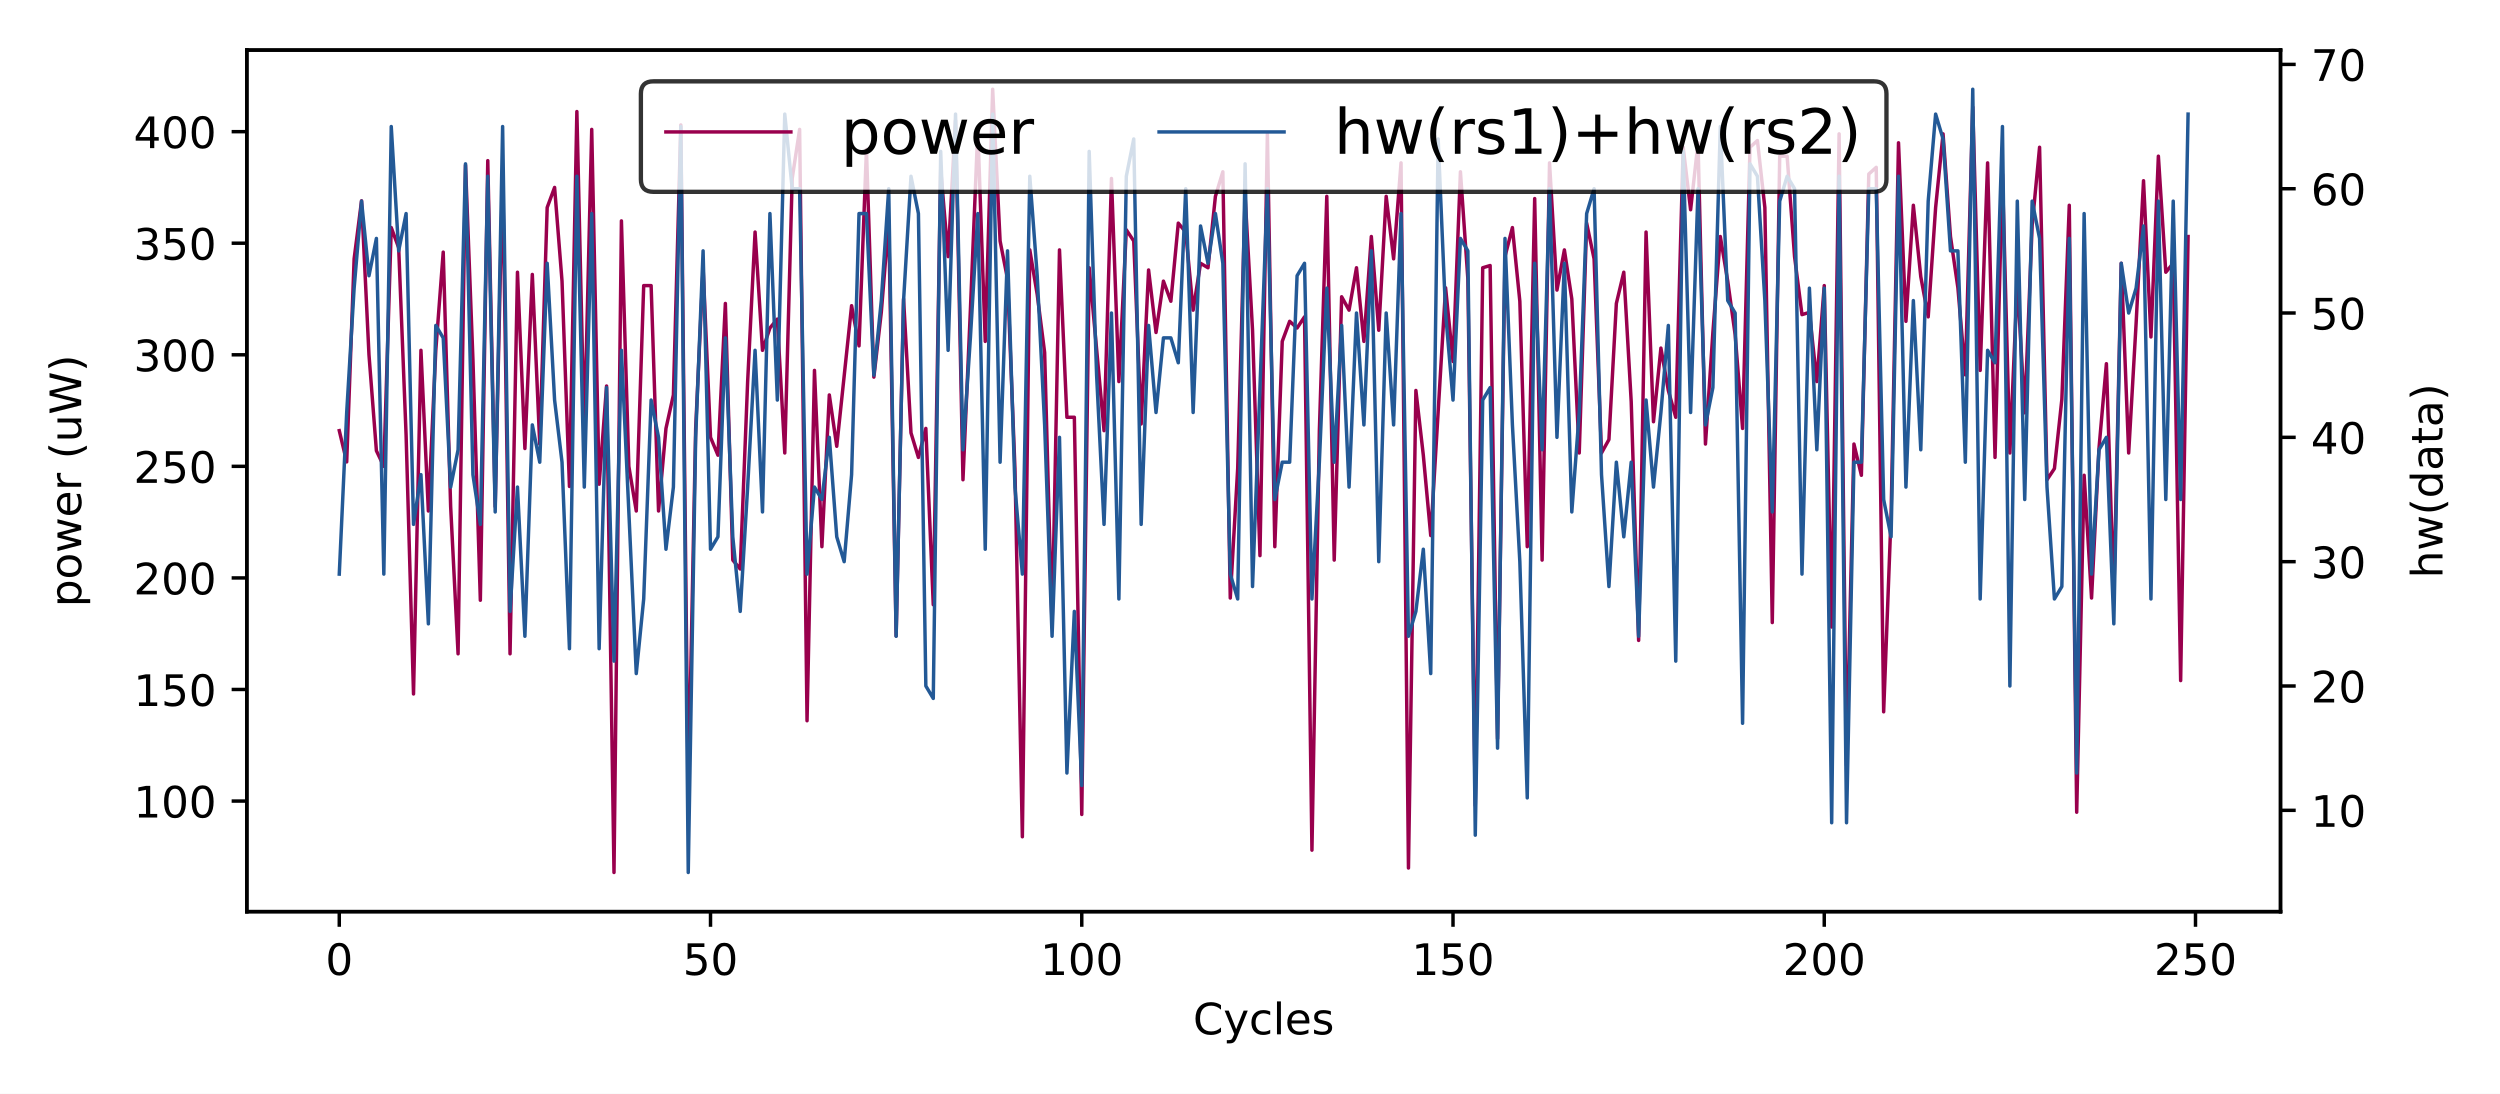
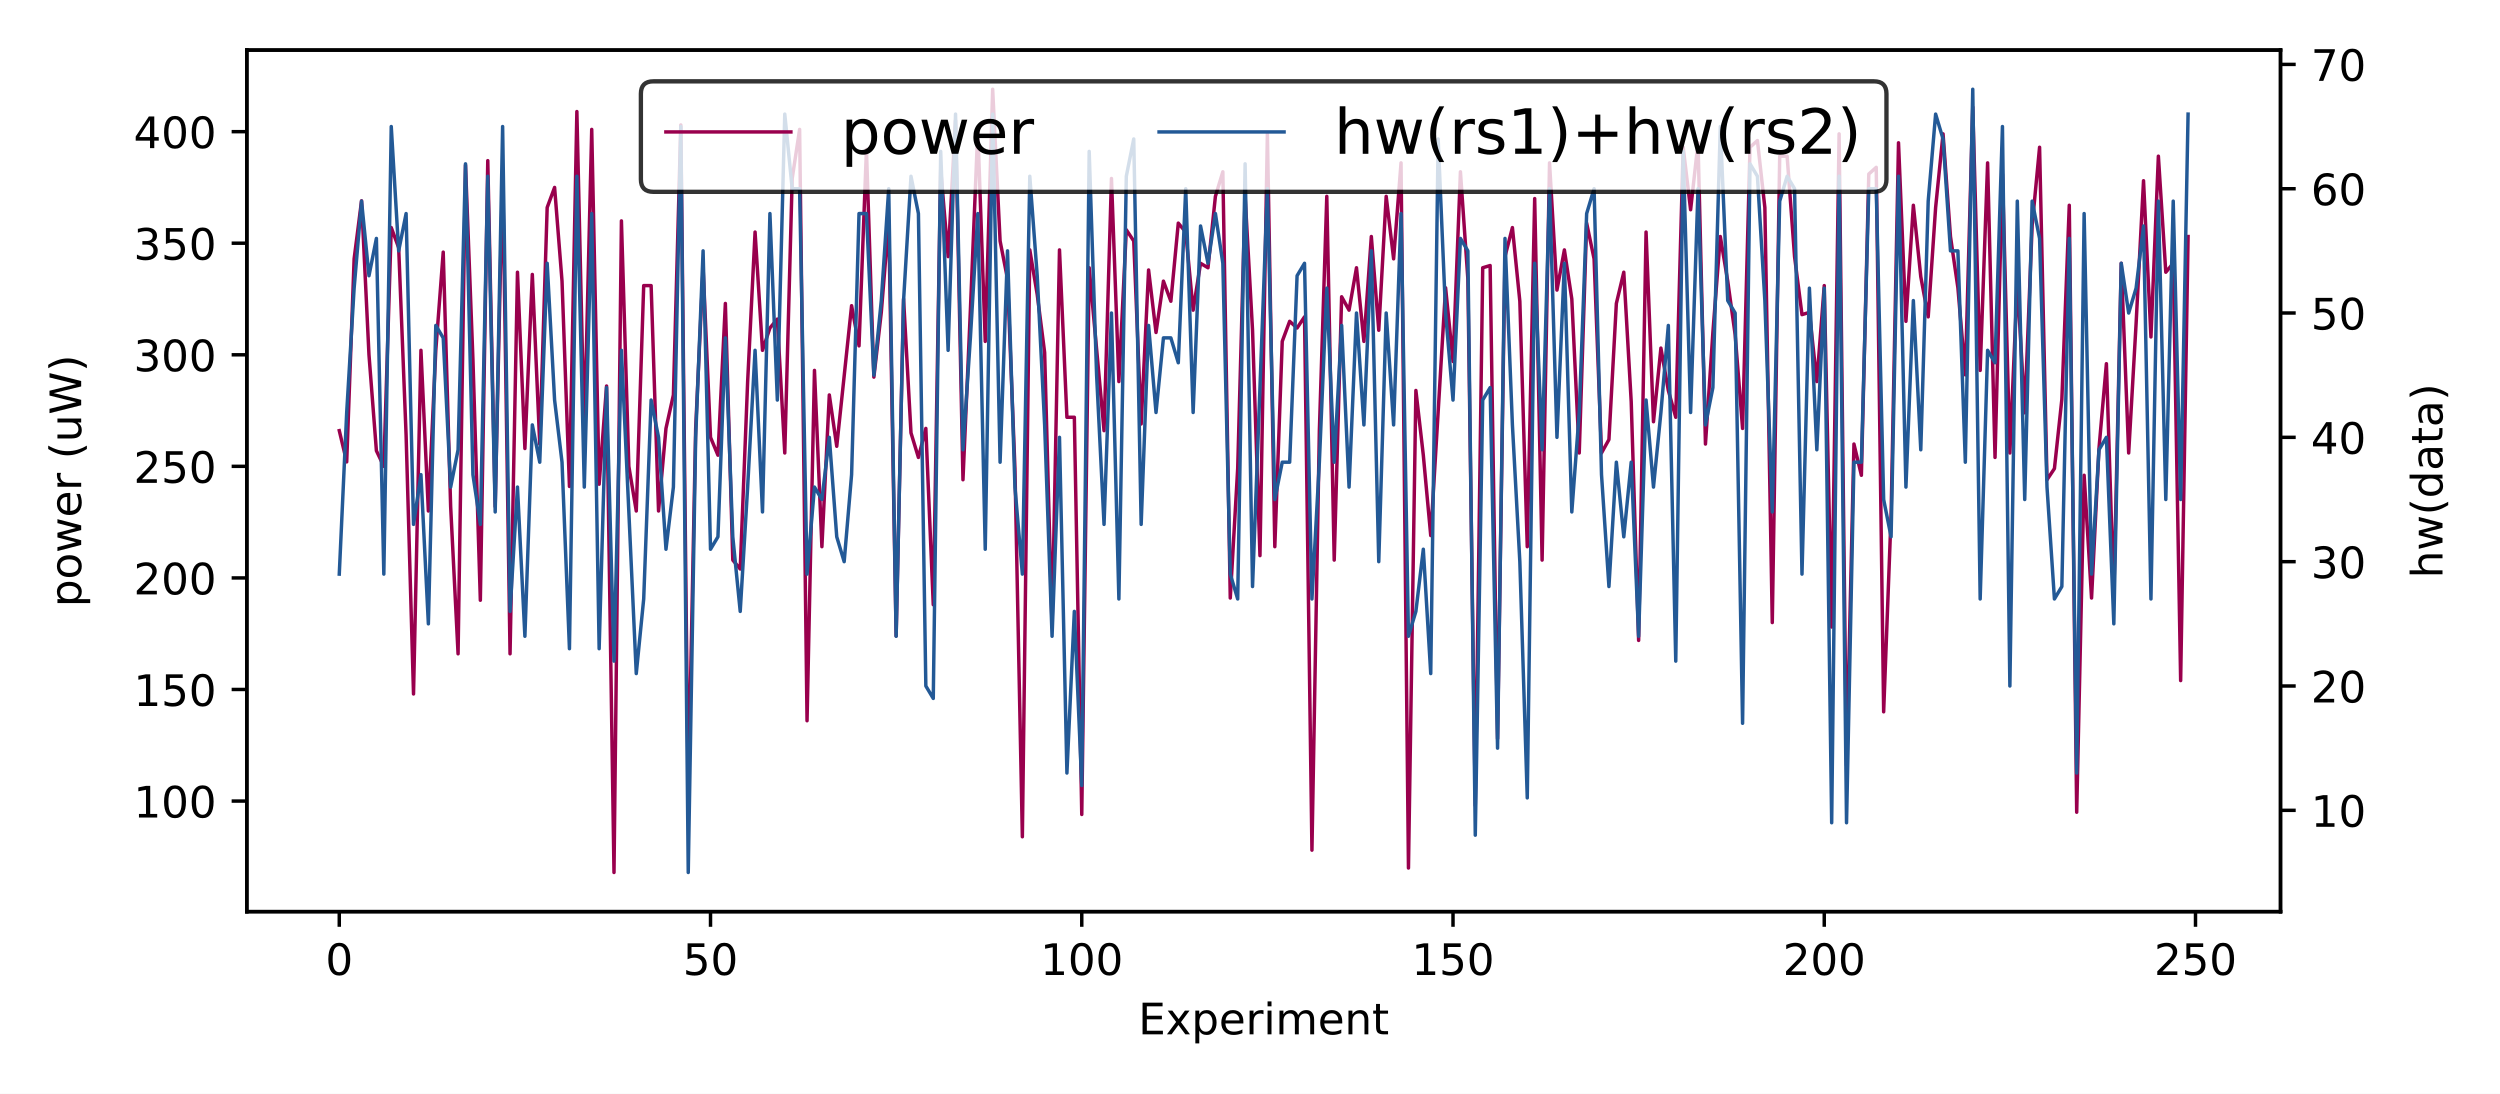
<svg xmlns="http://www.w3.org/2000/svg" xmlns:xlink="http://www.w3.org/1999/xlink" width="576pt" height="252pt" viewBox="0 0 576 252" version="1.1">
  <defs>
    <style type="text/css">*{stroke-linejoin: round; stroke-linecap: butt}</style>
  </defs>
  <g id="figure_1">
    <g id="patch_1">
      <path d="M 0 252  L 576 252  L 576 0  L 0 0  z " style="fill: #ffffff" />
    </g>
    <g id="axes_1">
      <g id="patch_2">
        <path d="M 56.87 210.04  L 525.43 210.04  L 525.43 11.54  L 56.87 11.54  z " style="fill: #ffffff" />
      </g>
      <g id="matplotlib.axis_1">
        <g id="xtick_1">
          <g id="line2d_1">
            <defs>
              <path id="ma6a9ee7b54" d="M 0 0  L 0 3.5  " style="stroke: #000000; stroke-width: 0.8" />
            </defs>
            <g>
              <use xlink:href="#ma6a9ee7b54" x="78.168" y="210.04" style="stroke: #000000; stroke-width: 0.8" />
            </g>
          </g>
          <g id="text_1">
            <text style="font: 10px 'DejaVu Sans', 'Bitstream Vera Sans', 'Computer Modern Sans Serif', 'Lucida Grande', 'Verdana', 'Geneva', 'Lucid', 'Arial', 'Helvetica', 'Avant Garde', sans-serif; text-anchor: middle" x="78.168" y="224.638" transform="rotate(-0 78.16818 224.6384)">0</text>
          </g>
        </g>
        <g id="xtick_2">
          <g id="line2d_2">
            <g>
              <use xlink:href="#ma6a9ee7b54" x="163.703" y="210.04" style="stroke: #000000; stroke-width: 0.8" />
            </g>
          </g>
          <g id="text_2">
            <text style="font: 10px 'DejaVu Sans', 'Bitstream Vera Sans', 'Computer Modern Sans Serif', 'Lucida Grande', 'Verdana', 'Geneva', 'Lucid', 'Arial', 'Helvetica', 'Avant Garde', sans-serif; text-anchor: middle" x="163.703" y="224.638" transform="rotate(-0 163.703 224.6384)">50</text>
          </g>
        </g>
        <g id="xtick_3">
          <g id="line2d_3">
            <g>
              <use xlink:href="#ma6a9ee7b54" x="249.238" y="210.04" style="stroke: #000000; stroke-width: 0.8" />
            </g>
          </g>
          <g id="text_3">
            <text style="font: 10px 'DejaVu Sans', 'Bitstream Vera Sans', 'Computer Modern Sans Serif', 'Lucida Grande', 'Verdana', 'Geneva', 'Lucid', 'Arial', 'Helvetica', 'Avant Garde', sans-serif; text-anchor: middle" x="249.238" y="224.638" transform="rotate(-0 249.2379 224.6384)">100</text>
          </g>
        </g>
        <g id="xtick_4">
          <g id="line2d_4">
            <g>
              <use xlink:href="#ma6a9ee7b54" x="334.773" y="210.04" style="stroke: #000000; stroke-width: 0.8" />
            </g>
          </g>
          <g id="text_4">
            <text style="font: 10px 'DejaVu Sans', 'Bitstream Vera Sans', 'Computer Modern Sans Serif', 'Lucida Grande', 'Verdana', 'Geneva', 'Lucid', 'Arial', 'Helvetica', 'Avant Garde', sans-serif; text-anchor: middle" x="334.773" y="224.638" transform="rotate(-0 334.7728 224.6384)">150</text>
          </g>
        </g>
        <g id="xtick_5">
          <g id="line2d_5">
            <g>
              <use xlink:href="#ma6a9ee7b54" x="420.308" y="210.04" style="stroke: #000000; stroke-width: 0.8" />
            </g>
          </g>
          <g id="text_5">
            <text style="font: 10px 'DejaVu Sans', 'Bitstream Vera Sans', 'Computer Modern Sans Serif', 'Lucida Grande', 'Verdana', 'Geneva', 'Lucid', 'Arial', 'Helvetica', 'Avant Garde', sans-serif; text-anchor: middle" x="420.308" y="224.638" transform="rotate(-0 420.3076 224.6384)">200</text>
          </g>
        </g>
        <g id="xtick_6">
          <g id="line2d_6">
            <g>
              <use xlink:href="#ma6a9ee7b54" x="505.843" y="210.04" style="stroke: #000000; stroke-width: 0.8" />
            </g>
          </g>
          <g id="text_6">
            <text style="font: 10px 'DejaVu Sans', 'Bitstream Vera Sans', 'Computer Modern Sans Serif', 'Lucida Grande', 'Verdana', 'Geneva', 'Lucid', 'Arial', 'Helvetica', 'Avant Garde', sans-serif; text-anchor: middle" x="505.843" y="224.638" transform="rotate(-0 505.8425 224.6384)">250</text>
          </g>
        </g>
        <g id="text_7">
-           <text style="font: 10px 'DejaVu Sans', 'Bitstream Vera Sans', 'Computer Modern Sans Serif', 'Lucida Grande', 'Verdana', 'Geneva', 'Lucid', 'Arial', 'Helvetica', 'Avant Garde', sans-serif; text-anchor: middle" x="291.15" y="238.317" transform="rotate(-0 291.15 238.3166)">Cycles</text>
+           <text style="font: 10px 'DejaVu Sans', 'Bitstream Vera Sans', 'Computer Modern Sans Serif', 'Lucida Grande', 'Verdana', 'Geneva', 'Lucid', 'Arial', 'Helvetica', 'Avant Garde', sans-serif; text-anchor: middle" x="291.15" y="238.317" transform="rotate(-0 291.15 238.3166)">Experiment</text>
        </g>
      </g>
      <g id="matplotlib.axis_2">
        <g id="ytick_1">
          <g id="line2d_7">
            <defs>
              <path id="m2f1f612dba" d="M 0 0  L -3.5 0  " style="stroke: #000000; stroke-width: 0.8" />
            </defs>
            <g>
              <use xlink:href="#m2f1f612dba" x="56.87" y="184.566" style="stroke: #000000; stroke-width: 0.8" />
            </g>
          </g>
          <g id="text_8">
            <text style="font: 10px 'DejaVu Sans', 'Bitstream Vera Sans', 'Computer Modern Sans Serif', 'Lucida Grande', 'Verdana', 'Geneva', 'Lucid', 'Arial', 'Helvetica', 'Avant Garde', sans-serif; text-anchor: end" x="49.87" y="188.365" transform="rotate(-0 49.87 188.3648)">100</text>
          </g>
        </g>
        <g id="ytick_2">
          <g id="line2d_8">
            <g>
              <use xlink:href="#m2f1f612dba" x="56.87" y="158.86" style="stroke: #000000; stroke-width: 0.8" />
            </g>
          </g>
          <g id="text_9">
            <text style="font: 10px 'DejaVu Sans', 'Bitstream Vera Sans', 'Computer Modern Sans Serif', 'Lucida Grande', 'Verdana', 'Geneva', 'Lucid', 'Arial', 'Helvetica', 'Avant Garde', sans-serif; text-anchor: end" x="49.87" y="162.659" transform="rotate(-0 49.87 162.659)">150</text>
          </g>
        </g>
        <g id="ytick_3">
          <g id="line2d_9">
            <g>
              <use xlink:href="#m2f1f612dba" x="56.87" y="133.154" style="stroke: #000000; stroke-width: 0.8" />
            </g>
          </g>
          <g id="text_10">
            <text style="font: 10px 'DejaVu Sans', 'Bitstream Vera Sans', 'Computer Modern Sans Serif', 'Lucida Grande', 'Verdana', 'Geneva', 'Lucid', 'Arial', 'Helvetica', 'Avant Garde', sans-serif; text-anchor: end" x="49.87" y="136.953" transform="rotate(-0 49.87 136.9532)">200</text>
          </g>
        </g>
        <g id="ytick_4">
          <g id="line2d_10">
            <g>
              <use xlink:href="#m2f1f612dba" x="56.87" y="107.448" style="stroke: #000000; stroke-width: 0.8" />
            </g>
          </g>
          <g id="text_11">
            <text style="font: 10px 'DejaVu Sans', 'Bitstream Vera Sans', 'Computer Modern Sans Serif', 'Lucida Grande', 'Verdana', 'Geneva', 'Lucid', 'Arial', 'Helvetica', 'Avant Garde', sans-serif; text-anchor: end" x="49.87" y="111.247" transform="rotate(-0 49.87 111.2475)">250</text>
          </g>
        </g>
        <g id="ytick_5">
          <g id="line2d_11">
            <g>
              <use xlink:href="#m2f1f612dba" x="56.87" y="81.742" style="stroke: #000000; stroke-width: 0.8" />
            </g>
          </g>
          <g id="text_12">
            <text style="font: 10px 'DejaVu Sans', 'Bitstream Vera Sans', 'Computer Modern Sans Serif', 'Lucida Grande', 'Verdana', 'Geneva', 'Lucid', 'Arial', 'Helvetica', 'Avant Garde', sans-serif; text-anchor: end" x="49.87" y="85.542" transform="rotate(-0 49.87 85.54169)">300</text>
          </g>
        </g>
        <g id="ytick_6">
          <g id="line2d_12">
            <g>
              <use xlink:href="#m2f1f612dba" x="56.87" y="56.037" style="stroke: #000000; stroke-width: 0.8" />
            </g>
          </g>
          <g id="text_13">
            <text style="font: 10px 'DejaVu Sans', 'Bitstream Vera Sans', 'Computer Modern Sans Serif', 'Lucida Grande', 'Verdana', 'Geneva', 'Lucid', 'Arial', 'Helvetica', 'Avant Garde', sans-serif; text-anchor: end" x="49.87" y="59.836" transform="rotate(-0 49.87 59.83592)">350</text>
          </g>
        </g>
        <g id="ytick_7">
          <g id="line2d_13">
            <g>
              <use xlink:href="#m2f1f612dba" x="56.87" y="30.331" style="stroke: #000000; stroke-width: 0.8" />
            </g>
          </g>
          <g id="text_14">
            <text style="font: 10px 'DejaVu Sans', 'Bitstream Vera Sans', 'Computer Modern Sans Serif', 'Lucida Grande', 'Verdana', 'Geneva', 'Lucid', 'Arial', 'Helvetica', 'Avant Garde', sans-serif; text-anchor: end" x="49.87" y="34.13" transform="rotate(-0 49.87 34.13014)">400</text>
          </g>
        </g>
        <g id="text_15">
          <text style="font: 10px 'DejaVu Sans', 'Bitstream Vera Sans', 'Computer Modern Sans Serif', 'Lucida Grande', 'Verdana', 'Geneva', 'Lucid', 'Arial', 'Helvetica', 'Avant Garde', sans-serif; text-anchor: middle" x="18.703" y="110.79" transform="rotate(-90 18.70281 110.79)">power (uW)</text>
        </g>
      </g>
      <g id="line2d_14">
        <path d="M 78.168 99.222  L 79.879 106.42  L 81.59 59.636  L 83.3 46.269  L 85.011 81.742  L 86.722 103.849  L 88.432 107.448  L 90.143 52.438  L 91.854 57.065  L 93.564 100.251  L 95.275 159.888  L 96.986 80.714  L 98.697 117.731  L 100.407 80.714  L 102.118 58.093  L 103.829 116.702  L 105.539 150.634  L 107.25 38.043  L 108.961 82.771  L 110.671 138.295  L 112.382 37.014  L 114.093 116.702  L 115.804 39.071  L 117.514 150.634  L 119.225 62.72  L 120.936 103.335  L 122.646 63.234  L 124.357 102.307  L 126.068 47.811  L 127.778 43.184  L 129.489 64.777  L 131.2 112.075  L 132.91 25.704  L 134.621 100.251  L 136.332 29.817  L 138.043 111.561  L 139.753 88.94  L 141.464 201.017  L 143.175 50.896  L 144.885 107.448  L 146.596 117.731  L 148.307 65.805  L 150.017 65.805  L 151.728 117.731  L 153.439 98.708  L 155.15 90.997  L 156.86 28.789  L 158.571 183.537  L 160.282 98.708  L 161.992 61.692  L 163.703 100.765  L 165.414 104.878  L 167.124 69.918  L 168.835 129.041  L 170.546 131.098  L 172.257 87.912  L 173.967 53.466  L 175.678 80.714  L 177.389 75.573  L 179.099 73.517  L 180.81 104.364  L 182.521 41.127  L 184.231 29.817  L 185.942 166.057  L 187.653 85.341  L 189.364 125.956  L 191.074 90.997  L 192.785 102.821  L 196.206 70.432  L 197.917 79.686  L 199.628 34.444  L 201.338 86.884  L 203.049 71.974  L 204.76 50.896  L 206.47 146.521  L 208.181 68.89  L 209.892 99.737  L 211.603 105.392  L 213.313 98.708  L 215.024 139.323  L 216.735 39.071  L 218.445 59.121  L 220.156 27.76  L 221.867 110.533  L 223.577 71.46  L 225.288 29.817  L 226.999 78.658  L 228.71 20.563  L 230.42 55.523  L 232.131 64.263  L 233.842 107.962  L 235.552 192.791  L 237.263 57.579  L 238.974 67.861  L 240.684 81.228  L 242.395 144.465  L 244.106 57.579  L 245.817 96.138  L 247.527 96.138  L 249.238 187.65  L 250.949 61.692  L 254.37 99.222  L 256.081 41.127  L 257.791 87.912  L 259.502 52.952  L 261.213 55.523  L 262.923 97.68  L 264.634 62.206  L 266.345 76.601  L 268.056 64.777  L 269.766 69.404  L 271.477 51.41  L 273.188 53.466  L 274.898 71.46  L 276.609 60.664  L 278.32 61.692  L 280.03 45.24  L 281.741 39.585  L 283.452 137.781  L 285.163 107.962  L 286.873 45.24  L 288.584 76.087  L 290.295 128.013  L 292.005 30.845  L 293.716 125.956  L 295.427 78.658  L 297.137 74.031  L 298.848 75.573  L 300.559 73.003  L 302.27 195.876  L 303.98 99.222  L 305.691 45.24  L 307.402 129.041  L 309.112 68.375  L 310.823 71.46  L 312.534 61.692  L 314.244 78.658  L 315.955 54.494  L 317.666 76.087  L 319.377 45.24  L 321.087 59.636  L 322.798 37.529  L 324.509 199.989  L 326.219 89.968  L 327.93 104.878  L 329.641 123.386  L 333.062 66.319  L 334.773 83.285  L 336.483 39.585  L 338.194 64.263  L 339.905 185.594  L 341.616 61.692  L 343.326 61.178  L 345.037 170.17  L 346.748 59.121  L 348.458 52.438  L 350.169 69.404  L 351.88 125.956  L 353.59 45.754  L 355.301 129.041  L 357.012 37.529  L 358.723 66.833  L 360.433 57.579  L 362.144 68.89  L 363.855 104.364  L 365.565 51.41  L 367.276 59.636  L 368.987 104.364  L 370.697 101.279  L 372.408 69.918  L 374.119 62.72  L 375.83 92.539  L 377.54 147.549  L 379.251 53.466  L 380.962 97.166  L 382.672 80.2  L 384.383 89.968  L 386.094 96.138  L 387.804 33.93  L 389.515 48.325  L 391.226 32.901  L 392.936 102.307  L 394.647 76.601  L 396.358 54.494  L 398.069 64.777  L 399.779 77.115  L 401.49 98.708  L 403.201 33.93  L 404.911 32.387  L 406.622 47.811  L 408.333 143.436  L 410.043 35.986  L 411.754 35.986  L 413.465 59.121  L 415.176 72.488  L 416.886 71.974  L 418.597 87.912  L 420.308 65.805  L 422.018 144.465  L 423.729 30.845  L 425.44 176.34  L 427.15 102.307  L 428.861 109.505  L 430.572 40.099  L 432.283 38.557  L 433.993 164.001  L 435.704 118.759  L 437.415 32.901  L 439.125 74.031  L 440.836 47.297  L 442.547 63.748  L 444.257 73.003  L 445.968 47.811  L 447.679 30.845  L 449.39 54.494  L 451.1 66.319  L 452.811 86.37  L 454.522 24.676  L 456.232 85.341  L 457.943 37.529  L 459.654 105.392  L 461.364 40.099  L 463.075 104.364  L 464.786 64.777  L 466.496 95.109  L 468.207 51.924  L 469.918 33.93  L 471.629 110.533  L 473.339 107.962  L 475.05 92.025  L 476.761 47.297  L 478.471 187.136  L 480.182 109.505  L 481.893 137.781  L 483.603 103.335  L 485.314 83.799  L 487.025 137.267  L 488.736 60.664  L 490.446 104.364  L 492.157 74.545  L 493.868 41.641  L 495.578 77.63  L 497.289 35.986  L 499 62.72  L 500.71 60.664  L 502.421 156.803  L 504.132 54.494  L 504.132 54.494  " clip-path="url(#pe81c9270b3)" style="fill: none; stroke: #99004d; stroke-width: 0.8; stroke-linecap: square" />
      </g>
      <g id="patch_3">
        <path d="M 56.87 210.04  L 56.87 11.54  " style="fill: none; stroke: #000000; stroke-width: 0.8; stroke-linejoin: miter; stroke-linecap: square" />
      </g>
      <g id="patch_4">
        <path d="M 525.43 210.04  L 525.43 11.54  " style="fill: none; stroke: #000000; stroke-width: 0.8; stroke-linejoin: miter; stroke-linecap: square" />
      </g>
      <g id="patch_5">
        <path d="M 56.87 210.04  L 525.43 210.04  " style="fill: none; stroke: #000000; stroke-width: 0.8; stroke-linejoin: miter; stroke-linecap: square" />
      </g>
      <g id="patch_6">
        <path d="M 56.87 11.54  L 525.43 11.54  " style="fill: none; stroke: #000000; stroke-width: 0.8; stroke-linejoin: miter; stroke-linecap: square" />
      </g>
    </g>
    <g id="axes_2">
      <g id="matplotlib.axis_3">
        <g id="ytick_8">
          <g id="line2d_15">
            <defs>
              <path id="mbc8083c9e1" d="M 0 0  L 3.5 0  " style="stroke: #000000; stroke-width: 0.8" />
            </defs>
            <g>
              <use xlink:href="#mbc8083c9e1" x="525.43" y="186.695" style="stroke: #000000; stroke-width: 0.8" />
            </g>
          </g>
          <g id="text_16">
            <text style="font: 10px 'DejaVu Sans', 'Bitstream Vera Sans', 'Computer Modern Sans Serif', 'Lucida Grande', 'Verdana', 'Geneva', 'Lucid', 'Arial', 'Helvetica', 'Avant Garde', sans-serif; text-anchor: start" x="532.43" y="190.495" transform="rotate(-0 532.43 190.4947)">10</text>
          </g>
        </g>
        <g id="ytick_9">
          <g id="line2d_16">
            <g>
              <use xlink:href="#mbc8083c9e1" x="525.43" y="158.052" style="stroke: #000000; stroke-width: 0.8" />
            </g>
          </g>
          <g id="text_17">
            <text style="font: 10px 'DejaVu Sans', 'Bitstream Vera Sans', 'Computer Modern Sans Serif', 'Lucida Grande', 'Verdana', 'Geneva', 'Lucid', 'Arial', 'Helvetica', 'Avant Garde', sans-serif; text-anchor: start" x="532.43" y="161.851" transform="rotate(-0 532.43 161.8511)">20</text>
          </g>
        </g>
        <g id="ytick_10">
          <g id="line2d_17">
            <g>
              <use xlink:href="#mbc8083c9e1" x="525.43" y="129.408" style="stroke: #000000; stroke-width: 0.8" />
            </g>
          </g>
          <g id="text_18">
            <text style="font: 10px 'DejaVu Sans', 'Bitstream Vera Sans', 'Computer Modern Sans Serif', 'Lucida Grande', 'Verdana', 'Geneva', 'Lucid', 'Arial', 'Helvetica', 'Avant Garde', sans-serif; text-anchor: start" x="532.43" y="133.208" transform="rotate(-0 532.43 133.2075)">30</text>
          </g>
        </g>
        <g id="ytick_11">
          <g id="line2d_18">
            <g>
              <use xlink:href="#mbc8083c9e1" x="525.43" y="100.765" style="stroke: #000000; stroke-width: 0.8" />
            </g>
          </g>
          <g id="text_19">
            <text style="font: 10px 'DejaVu Sans', 'Bitstream Vera Sans', 'Computer Modern Sans Serif', 'Lucida Grande', 'Verdana', 'Geneva', 'Lucid', 'Arial', 'Helvetica', 'Avant Garde', sans-serif; text-anchor: start" x="532.43" y="104.564" transform="rotate(-0 532.43 104.564)">40</text>
          </g>
        </g>
        <g id="ytick_12">
          <g id="line2d_19">
            <g>
              <use xlink:href="#mbc8083c9e1" x="525.43" y="72.121" style="stroke: #000000; stroke-width: 0.8" />
            </g>
          </g>
          <g id="text_20">
            <text style="font: 10px 'DejaVu Sans', 'Bitstream Vera Sans', 'Computer Modern Sans Serif', 'Lucida Grande', 'Verdana', 'Geneva', 'Lucid', 'Arial', 'Helvetica', 'Avant Garde', sans-serif; text-anchor: start" x="532.43" y="75.92" transform="rotate(-0 532.43 75.92039)">50</text>
          </g>
        </g>
        <g id="ytick_13">
          <g id="line2d_20">
            <g>
              <use xlink:href="#mbc8083c9e1" x="525.43" y="43.478" style="stroke: #000000; stroke-width: 0.8" />
            </g>
          </g>
          <g id="text_21">
            <text style="font: 10px 'DejaVu Sans', 'Bitstream Vera Sans', 'Computer Modern Sans Serif', 'Lucida Grande', 'Verdana', 'Geneva', 'Lucid', 'Arial', 'Helvetica', 'Avant Garde', sans-serif; text-anchor: start" x="532.43" y="47.277" transform="rotate(-0 532.43 47.27681)">60</text>
          </g>
        </g>
        <g id="ytick_14">
          <g id="line2d_21">
            <g>
              <use xlink:href="#mbc8083c9e1" x="525.43" y="14.834" style="stroke: #000000; stroke-width: 0.8" />
            </g>
          </g>
          <g id="text_22">
            <text style="font: 10px 'DejaVu Sans', 'Bitstream Vera Sans', 'Computer Modern Sans Serif', 'Lucida Grande', 'Verdana', 'Geneva', 'Lucid', 'Arial', 'Helvetica', 'Avant Garde', sans-serif; text-anchor: start" x="532.43" y="18.633" transform="rotate(-0 532.43 18.63323)">70</text>
          </g>
        </g>
        <g id="text_23">
          <text style="font: 10px 'DejaVu Sans', 'Bitstream Vera Sans', 'Computer Modern Sans Serif', 'Lucida Grande', 'Verdana', 'Geneva', 'Lucid', 'Arial', 'Helvetica', 'Avant Garde', sans-serif; text-anchor: middle" x="562.753" y="110.79" transform="rotate(-90 562.7534 110.79)">hw(data)</text>
        </g>
      </g>
      <g id="line2d_22">
        <path d="M 78.168 132.273  L 79.879 95.036  L 81.59 66.392  L 83.3 46.342  L 85.011 63.528  L 86.722 54.935  L 88.432 132.273  L 90.143 29.156  L 91.854 57.799  L 93.564 49.206  L 95.275 120.815  L 96.986 109.358  L 98.697 143.73  L 100.407 74.986  L 102.118 77.85  L 103.829 112.222  L 105.539 103.629  L 107.25 37.749  L 108.961 109.358  L 110.671 120.815  L 112.382 40.613  L 114.093 117.951  L 115.804 29.156  L 117.514 140.866  L 119.225 112.222  L 120.936 146.594  L 122.646 97.9  L 124.357 106.493  L 126.068 60.664  L 127.778 92.172  L 129.489 106.493  L 131.2 149.459  L 132.91 40.613  L 134.621 112.222  L 136.332 49.206  L 138.043 149.459  L 139.753 89.307  L 141.464 152.323  L 143.175 80.714  L 146.596 155.188  L 148.307 138.001  L 150.017 92.172  L 151.728 100.765  L 153.439 126.544  L 155.15 112.222  L 156.86 29.156  L 158.571 201.017  L 160.282 100.765  L 161.992 57.799  L 163.703 126.544  L 165.414 123.68  L 167.124 77.85  L 168.835 123.68  L 170.546 140.866  L 172.257 112.222  L 173.967 80.714  L 175.678 117.951  L 177.389 49.206  L 179.099 92.172  L 180.81 26.291  L 182.521 43.478  L 184.231 43.478  L 185.942 132.273  L 187.653 112.222  L 189.364 115.087  L 191.074 100.765  L 192.785 123.68  L 194.496 129.408  L 196.206 109.358  L 197.917 49.206  L 199.628 49.206  L 201.338 86.443  L 203.049 69.257  L 204.76 43.478  L 206.47 146.594  L 208.181 69.257  L 209.892 40.613  L 211.603 49.206  L 213.313 158.052  L 215.024 160.916  L 216.735 34.885  L 218.445 80.714  L 220.156 26.291  L 221.867 103.629  L 223.577 77.85  L 225.288 49.206  L 226.999 126.544  L 228.71 26.291  L 230.42 106.493  L 232.131 57.799  L 233.842 112.222  L 235.552 132.273  L 237.263 40.613  L 238.974 63.528  L 240.684 97.9  L 242.395 146.594  L 244.106 100.765  L 245.817 178.102  L 247.527 140.866  L 249.238 180.967  L 250.949 34.885  L 252.659 86.443  L 254.37 120.815  L 256.081 72.121  L 257.791 138.001  L 259.502 40.613  L 261.213 32.02  L 262.923 120.815  L 264.634 74.986  L 266.345 95.036  L 268.056 77.85  L 269.766 77.85  L 271.477 83.579  L 273.188 43.478  L 274.898 95.036  L 276.609 52.071  L 278.32 60.664  L 280.03 49.206  L 281.741 60.664  L 283.452 132.273  L 285.163 138.001  L 286.873 37.749  L 288.584 135.137  L 292.005 43.478  L 293.716 115.087  L 295.427 106.493  L 297.137 106.493  L 298.848 63.528  L 300.559 60.664  L 302.27 138.001  L 303.98 106.493  L 305.691 66.392  L 307.402 106.493  L 309.112 74.986  L 310.823 112.222  L 312.534 72.121  L 314.244 97.9  L 315.955 57.799  L 317.666 129.408  L 319.377 72.121  L 321.087 97.9  L 322.798 49.206  L 324.509 146.594  L 326.219 140.866  L 327.93 126.544  L 329.641 155.188  L 331.351 32.02  L 333.062 72.121  L 334.773 92.172  L 336.483 54.935  L 338.194 57.799  L 339.905 192.424  L 341.616 92.172  L 343.326 89.307  L 345.037 172.374  L 346.748 54.935  L 348.458 97.9  L 350.169 129.408  L 351.88 183.831  L 353.59 60.664  L 355.301 103.629  L 357.012 43.478  L 358.723 100.765  L 360.433 60.664  L 362.144 117.951  L 363.855 95.036  L 365.565 49.206  L 367.276 43.478  L 368.987 109.358  L 370.697 135.137  L 372.408 106.493  L 374.119 123.68  L 375.83 106.493  L 377.54 146.594  L 379.251 92.172  L 380.962 112.222  L 382.672 95.036  L 384.383 74.986  L 386.094 152.323  L 387.804 34.885  L 389.515 95.036  L 391.226 43.478  L 392.936 97.9  L 394.647 89.307  L 396.358 29.156  L 398.069 69.257  L 399.779 72.121  L 401.49 166.645  L 403.201 37.749  L 404.911 40.613  L 406.622 69.257  L 408.333 117.951  L 410.043 46.342  L 411.754 40.613  L 413.465 43.478  L 415.176 132.273  L 416.886 66.392  L 418.597 103.629  L 420.308 66.392  L 422.018 189.56  L 423.729 40.613  L 425.44 189.56  L 427.15 106.493  L 428.861 106.493  L 430.572 43.478  L 432.283 43.478  L 433.993 115.087  L 435.704 123.68  L 437.415 40.613  L 439.125 112.222  L 440.836 69.257  L 442.547 103.629  L 444.257 46.342  L 445.968 26.291  L 447.679 32.02  L 449.39 57.799  L 451.1 57.799  L 452.811 106.493  L 454.522 20.563  L 456.232 138.001  L 457.943 80.714  L 459.654 83.579  L 461.364 29.156  L 463.075 158.052  L 464.786 46.342  L 466.496 115.087  L 468.207 46.342  L 469.918 54.935  L 471.629 112.222  L 473.339 138.001  L 475.05 135.137  L 476.761 54.935  L 478.471 178.102  L 480.182 49.206  L 481.893 132.273  L 483.603 103.629  L 485.314 100.765  L 487.025 143.73  L 488.736 60.664  L 490.446 72.121  L 492.157 66.392  L 493.868 52.071  L 495.578 138.001  L 497.289 46.342  L 499 115.087  L 500.71 46.342  L 502.421 115.087  L 504.132 26.291  L 504.132 26.291  " clip-path="url(#pe81c9270b3)" style="fill: none; stroke: #235996; stroke-width: 0.8; stroke-linecap: square" />
      </g>
      <g id="patch_7">
        <path d="M 56.87 210.04  L 56.87 11.54  " style="fill: none; stroke: #000000; stroke-width: 0.8; stroke-linejoin: miter; stroke-linecap: square" />
      </g>
      <g id="patch_8">
        <path d="M 525.43 210.04  L 525.43 11.54  " style="fill: none; stroke: #000000; stroke-width: 0.8; stroke-linejoin: miter; stroke-linecap: square" />
      </g>
      <g id="patch_9">
        <path d="M 56.87 210.04  L 525.43 210.04  " style="fill: none; stroke: #000000; stroke-width: 0.8; stroke-linejoin: miter; stroke-linecap: square" />
      </g>
      <g id="patch_10">
        <path d="M 56.87 11.54  L 525.43 11.54  " style="fill: none; stroke: #000000; stroke-width: 0.8; stroke-linejoin: miter; stroke-linecap: square" />
      </g>
      <g id="legend_1">
        <g id="patch_11">
          <path d="M 150.54 44.197  L 431.76 44.197  Q 434.64 44.197 434.64 41.316  L 434.64 21.62  Q 434.64 18.74 431.76 18.74  L 150.54 18.74  Q 147.66 18.74 147.66 21.62  L 147.66 41.316  Q 147.66 44.197 150.54 44.197  z " style="fill: #ffffff; opacity: 0.8; stroke: #000000; stroke-linejoin: miter" />
        </g>
        <g id="line2d_23">
          <path d="M 153.42 30.402  L 167.82 30.402  L 182.22 30.402  " style="fill: none; stroke: #99004d; stroke-width: 0.8; stroke-linecap: square" />
        </g>
        <g id="text_24">
          <text style="font: 14.4px 'DejaVu Sans', 'Bitstream Vera Sans', 'Computer Modern Sans Serif', 'Lucida Grande', 'Verdana', 'Geneva', 'Lucid', 'Arial', 'Helvetica', 'Avant Garde', sans-serif; text-anchor: start" x="193.74" y="35.442" transform="rotate(-0 193.7396 35.44175)">power</text>
        </g>
        <g id="line2d_24">
          <path d="M 267.049 30.402  L 281.449 30.402  L 295.849 30.402  " style="fill: none; stroke: #235996; stroke-width: 0.8; stroke-linecap: square" />
        </g>
        <g id="text_25">
          <text style="font: 14.4px 'DejaVu Sans', 'Bitstream Vera Sans', 'Computer Modern Sans Serif', 'Lucida Grande', 'Verdana', 'Geneva', 'Lucid', 'Arial', 'Helvetica', 'Avant Garde', sans-serif; text-anchor: start" x="307.369" y="35.442" transform="rotate(-0 307.3691 35.44175)">hw(rs1)+hw(rs2)</text>
        </g>
      </g>
    </g>
  </g>
  <defs>
    <clipPath id="pe81c9270b3">
      <rect x="56.87" y="11.54" width="468.56" height="198.5" />
    </clipPath>
  </defs>
</svg>
